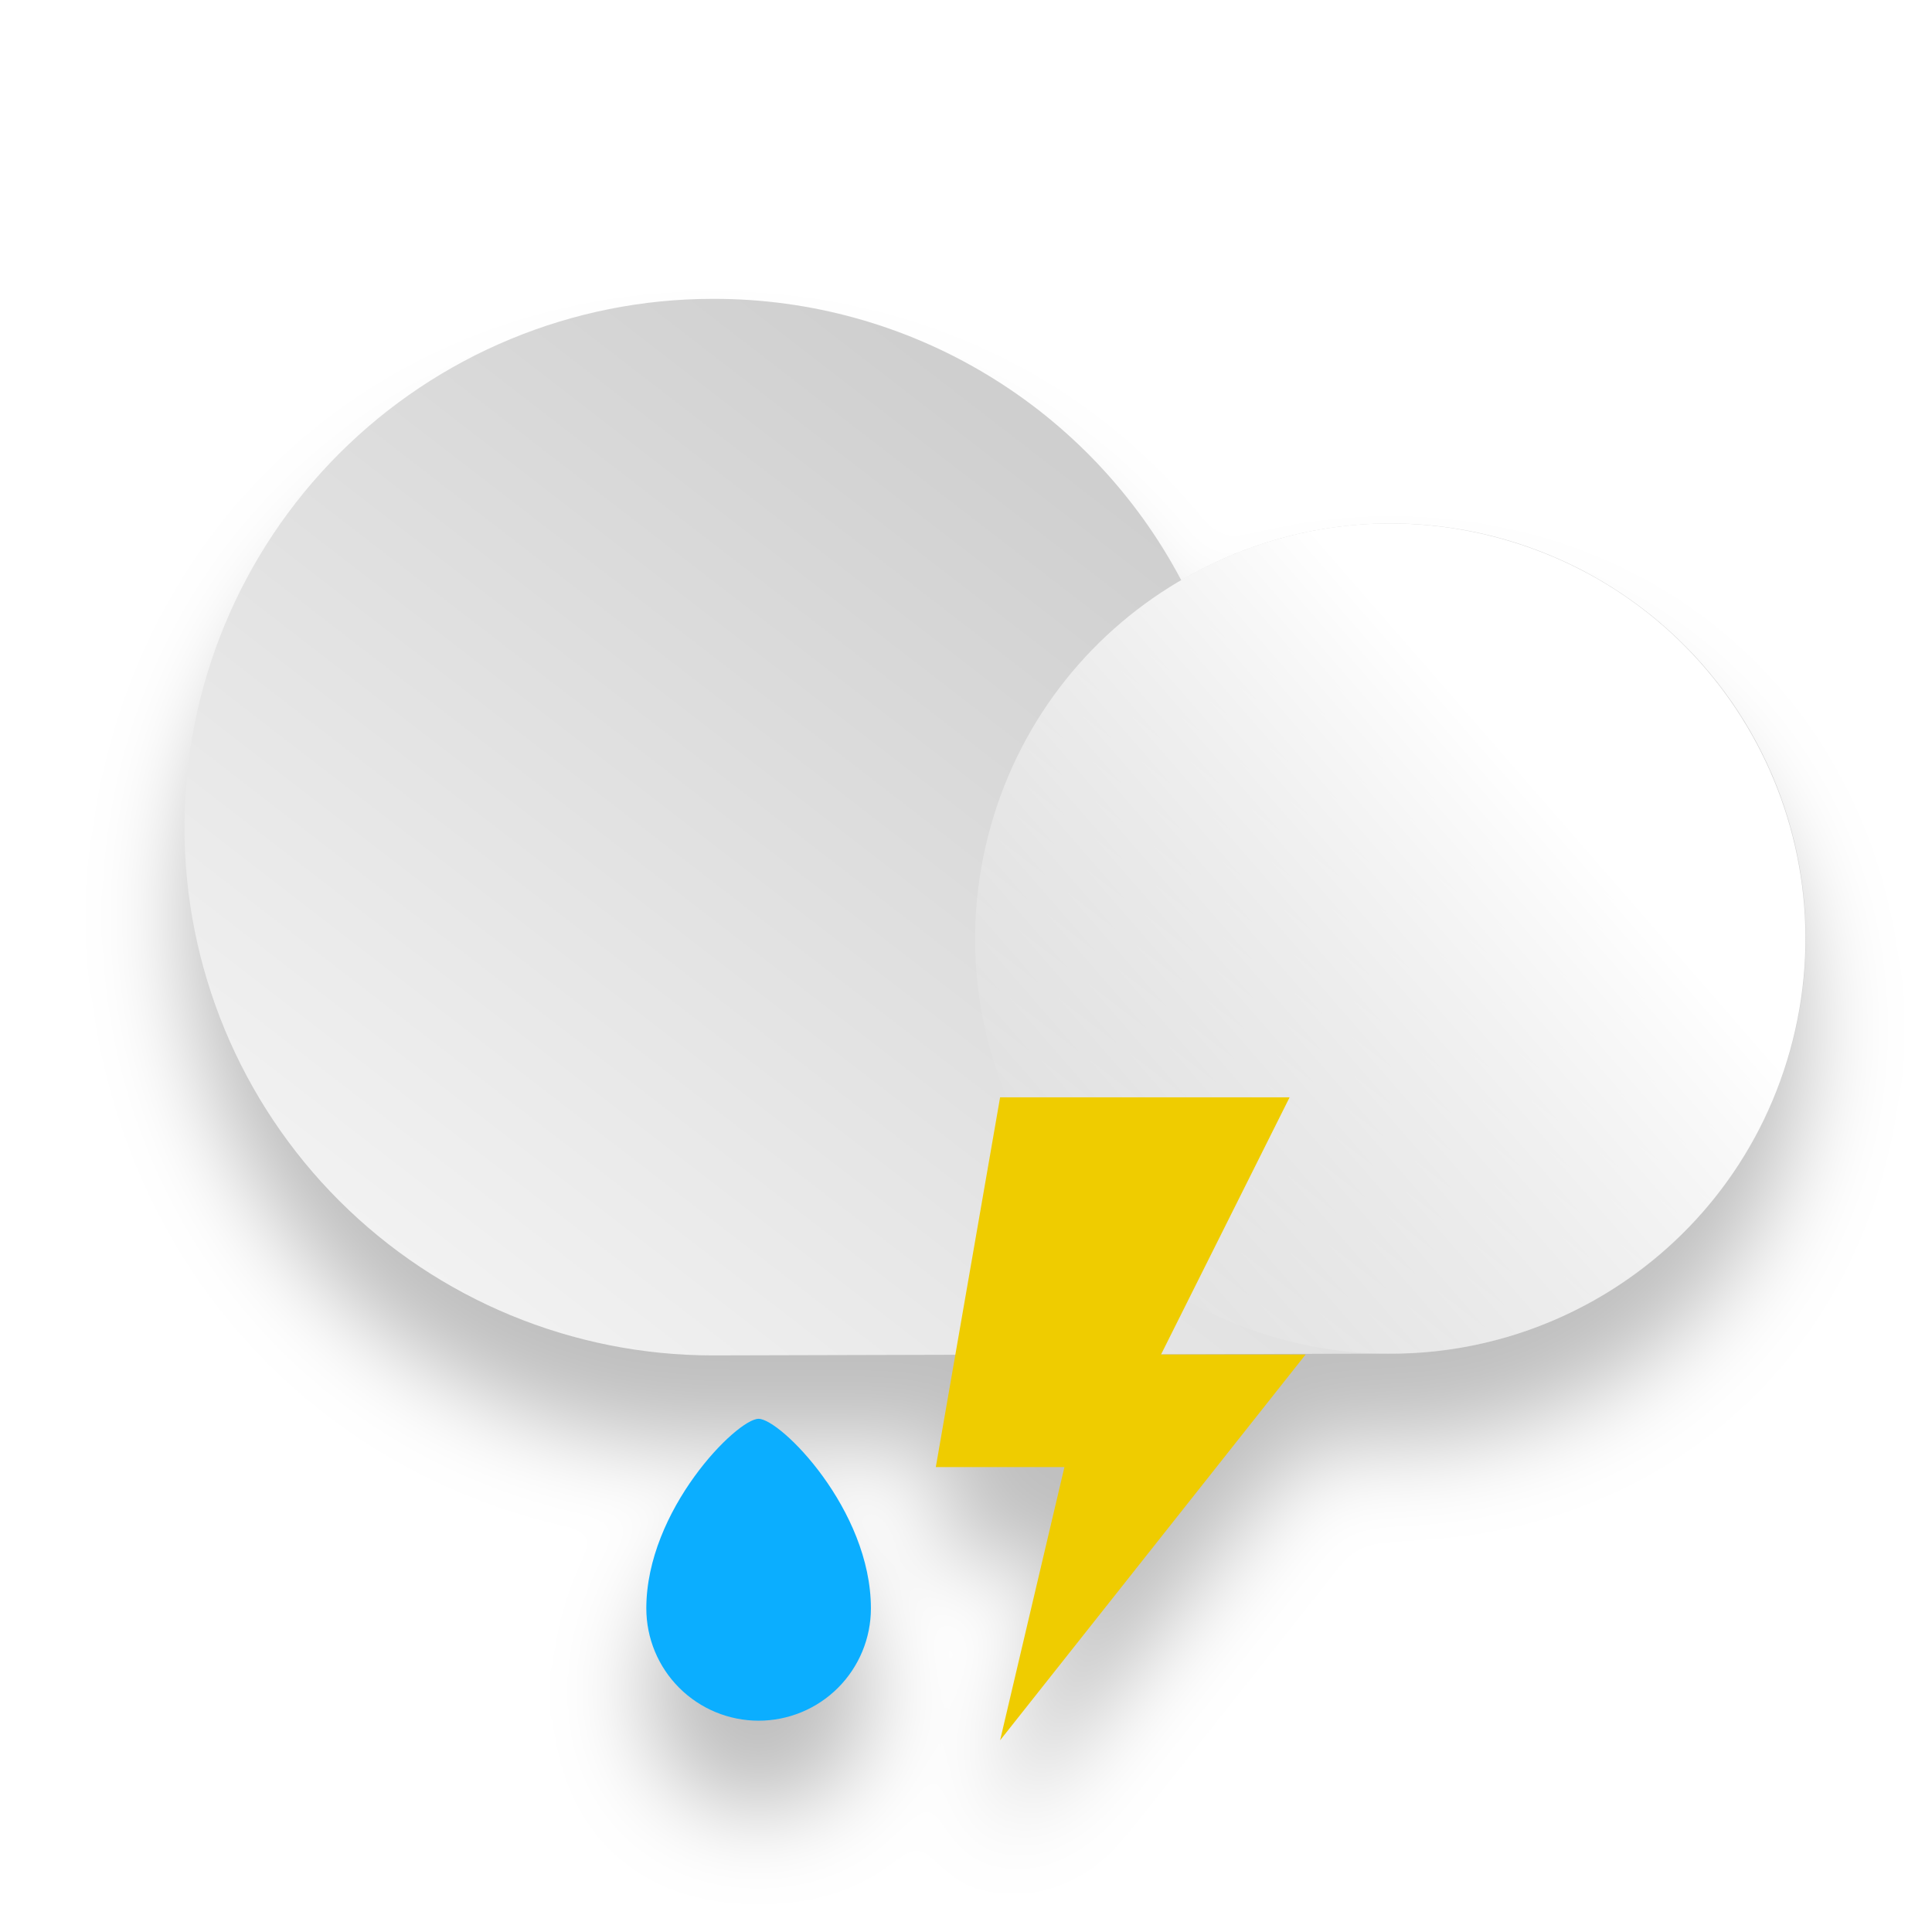
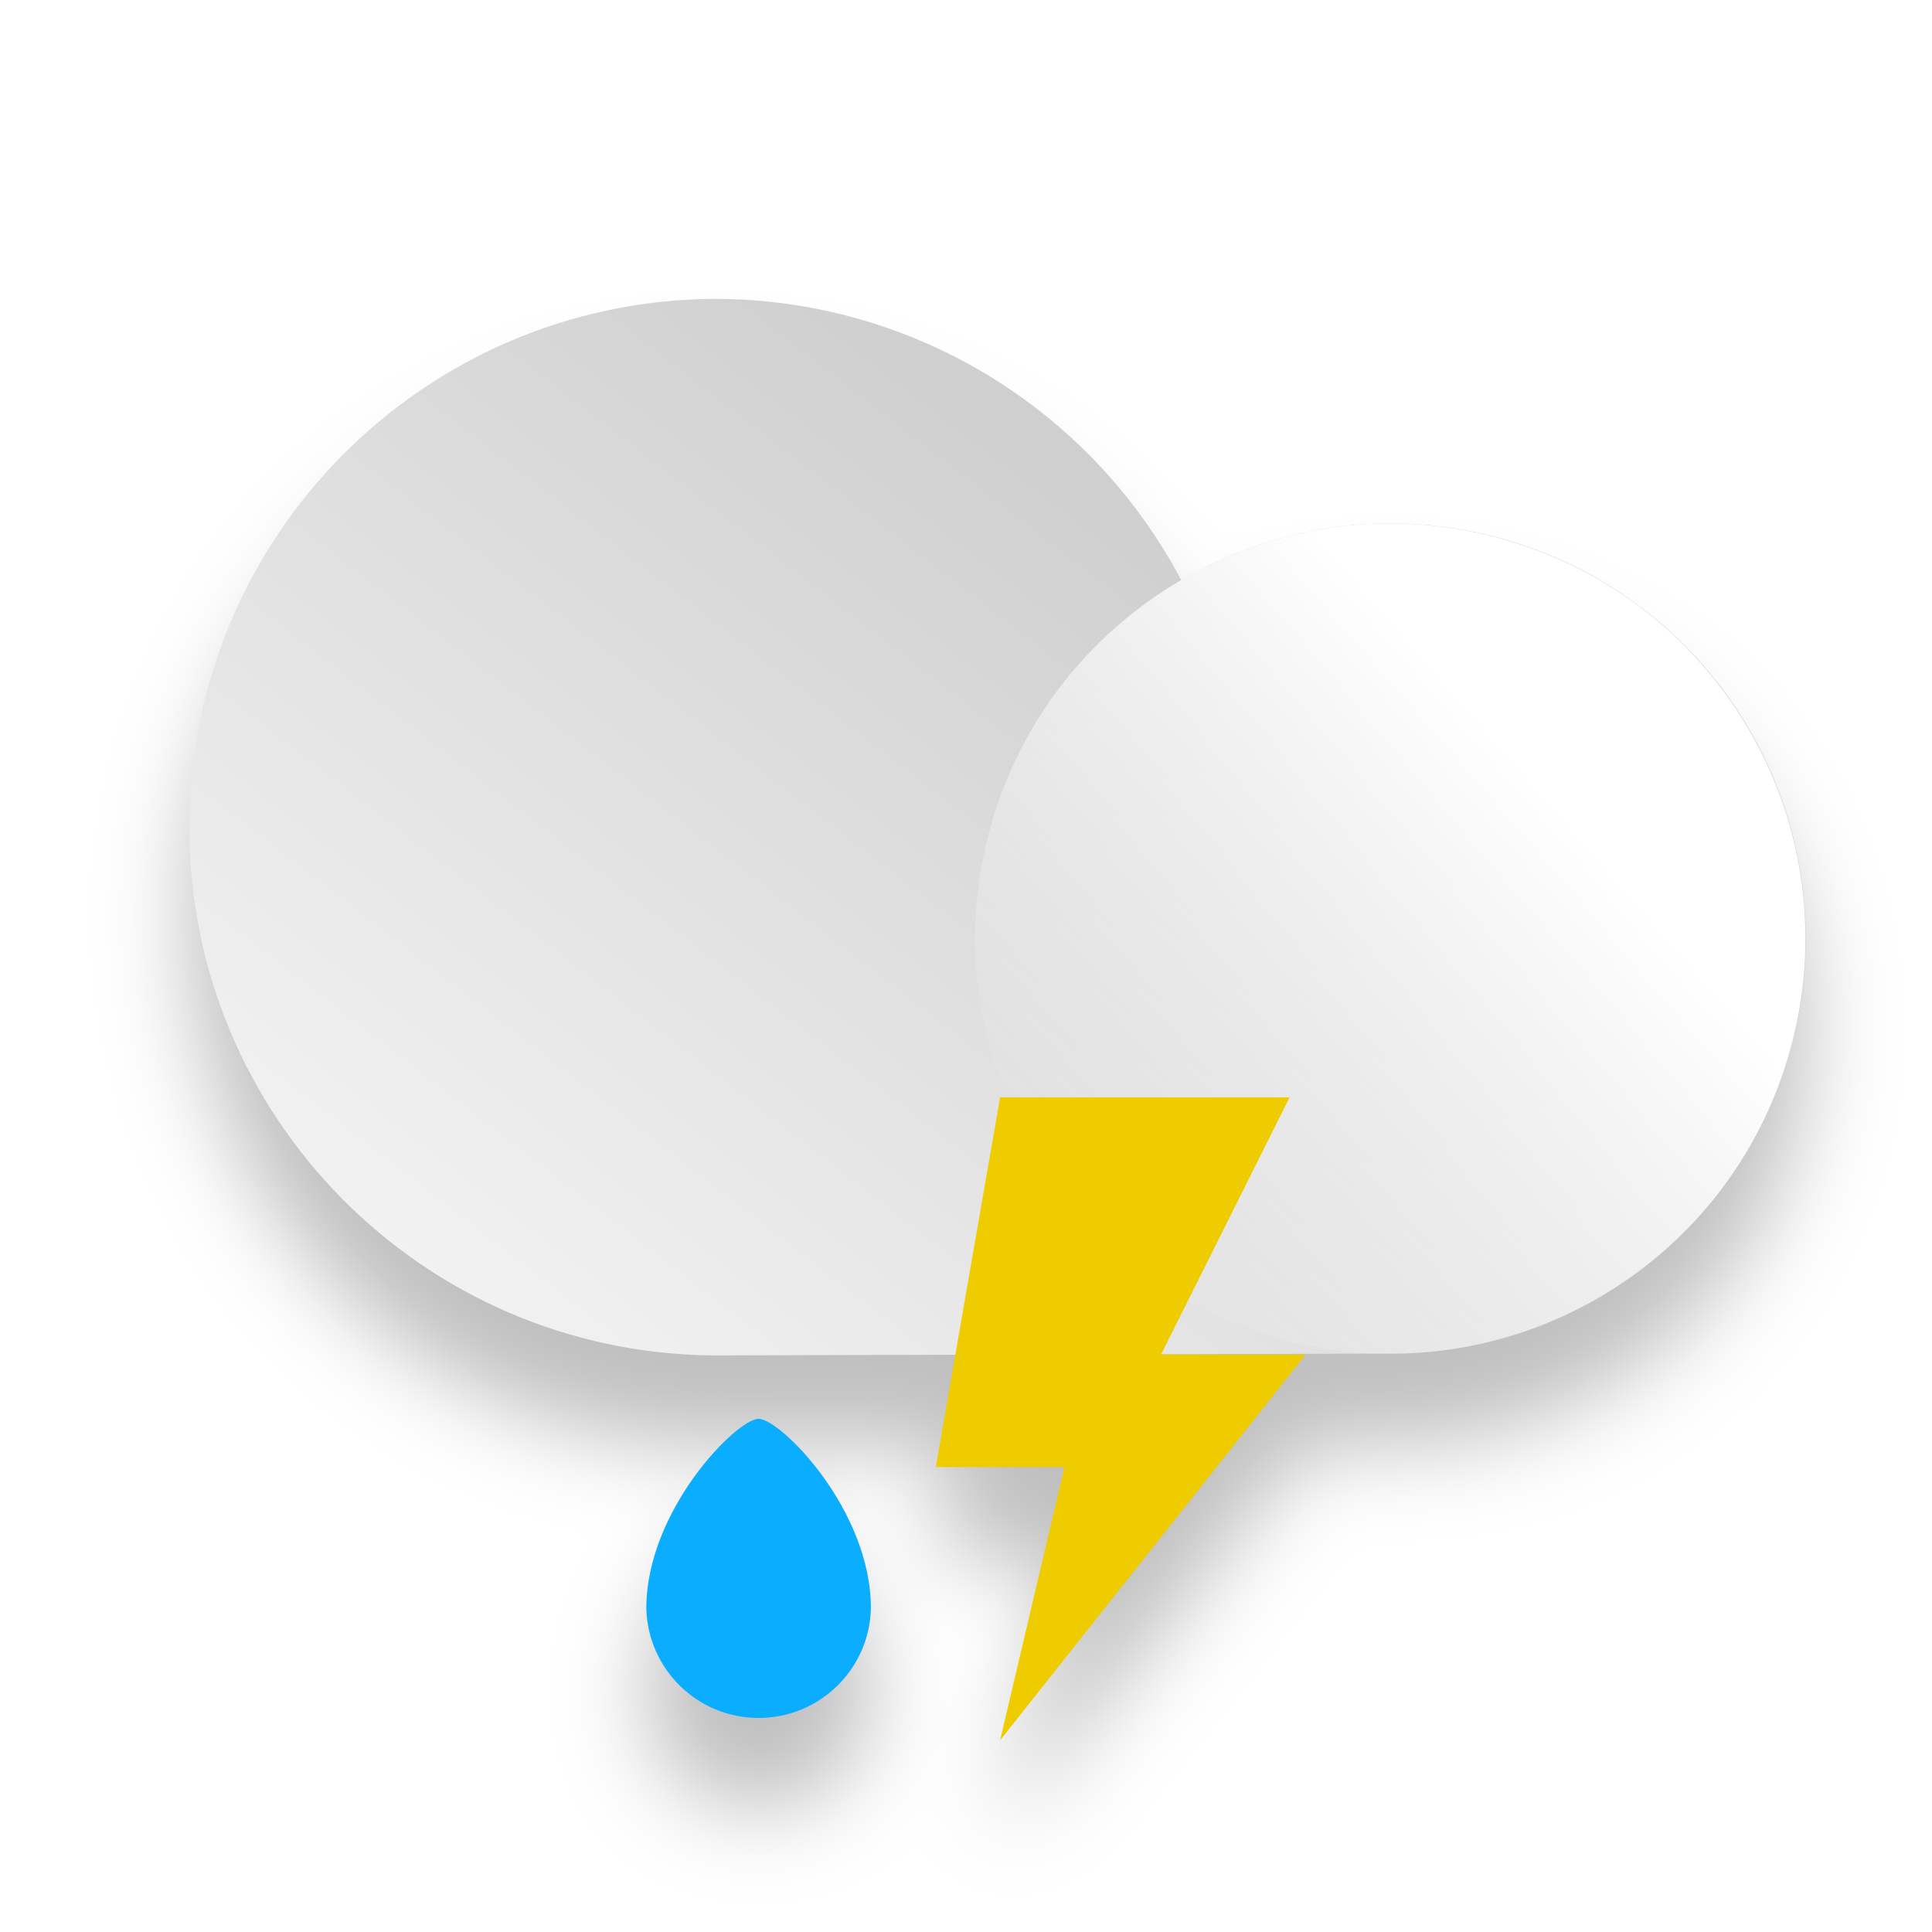
- <svg xmlns="http://www.w3.org/2000/svg" width="86" height="86" viewBox="0 0 86 86" fill="none">
+ <svg xmlns="http://www.w3.org/2000/svg" width="86" height="86" fill="none">
  <g filter="url(#filter0_d)">
-     <path d="M31.793 13.303C36.07 13.302 40.266 14.467 43.929 16.674C47.592 18.881 50.583 22.046 52.581 25.827C55.035 24.392 57.786 23.543 60.622 23.346C63.457 23.148 66.3 23.607 68.929 24.687C71.558 25.768 73.902 27.44 75.779 29.574C77.657 31.708 79.016 34.247 79.752 36.992C80.489 39.737 80.582 42.615 80.024 45.403C79.466 48.19 78.273 50.81 76.537 53.061C74.802 55.312 72.57 57.132 70.016 58.379C67.462 59.627 64.655 60.268 61.812 60.254L31.726 60.334C25.489 60.334 19.508 57.857 15.098 53.447C10.688 49.037 8.21 43.056 8.21 36.819C8.21 30.582 10.688 24.601 15.098 20.191C19.508 15.781 25.489 13.303 31.726 13.303H31.793Z" fill="url(#paint0_linear)" />
-     <path d="M79.681 46.755C82.427 36.927 76.686 26.734 66.858 23.988C57.03 21.242 46.837 26.983 44.091 36.811C41.345 46.639 47.086 56.832 56.914 59.578C66.742 62.324 76.935 56.583 79.681 46.755Z" fill="url(#paint1_linear)" />
-     <path d="M44.518 48.845L41.656 65.306H47.381L44.518 77.467L58.117 60.294H51.681L57.405 48.845H44.518Z" fill="#EFCC00" />
-     <path d="M38.767 71.595C38.767 72.921 38.24 74.192 37.303 75.13C36.366 76.067 35.094 76.594 33.768 76.594C32.443 76.594 31.171 76.067 30.234 75.13C29.296 74.192 28.77 72.921 28.77 71.595C28.77 67.214 32.801 63.156 33.768 63.156C34.736 63.156 38.767 67.188 38.767 71.595Z" fill="#0BAEFF" />
+     <path d="M31.793 13.303a23.502 23.502 0 0120.788 12.524 18.477 18.477 0 119.231 34.427l-30.086.08a23.516 23.516 0 010-47.03h.067z" fill="url(#paint0_linear)" />
+     <path d="M79.681 46.755c2.746-9.828-2.995-20.021-12.823-22.767-9.828-2.746-20.021 2.995-22.767 12.823-2.746 9.828 2.995 20.021 12.823 22.767 9.828 2.746 20.021-2.995 22.767-12.823z" fill="url(#paint1_linear)" />
+     <path d="M44.518 48.845l-2.862 16.461h5.725l-2.863 12.161 13.6-17.173H51.68l5.724-11.449H44.518z" fill="#EFCC00" />
+     <path d="M38.767 71.595a5 5 0 01-9.997 0c0-4.38 4.03-8.439 4.998-8.439s5 4.032 5 8.439z" fill="#0BAEFF" />
  </g>
  <defs>
-     <filter id="filter0_d" x="-4" y="0" width="94" height="94" filterUnits="userSpaceOnUse" color-interpolation-filters="sRGB">
-       <feFlood flood-opacity="0" result="BackgroundImageFix" />
-       <feColorMatrix in="SourceAlpha" type="matrix" values="0 0 0 0 0 0 0 0 0 0 0 0 0 0 0 0 0 0 127 0" />
-       <feOffset dy="4" />
-       <feGaussianBlur stdDeviation="2" />
-       <feColorMatrix type="matrix" values="0 0 0 0 0 0 0 0 0 0 0 0 0 0 0 0 0 0 0.25 0" />
-       <feBlend mode="normal" in2="BackgroundImageFix" result="effect1_dropShadow" />
-       <feBlend mode="normal" in="SourceGraphic" in2="effect1_dropShadow" result="shape" />
-     </filter>
    <linearGradient id="paint0_linear" x1="25.867" y1="62.337" x2="54.207" y2="25.639" gradientUnits="userSpaceOnUse">
      <stop stop-color="#F2F2F2" />
      <stop offset="1" stop-color="#CFCFCF" />
    </linearGradient>
    <linearGradient id="paint1_linear" x1="69.428" y1="35.212" x2="48.021" y2="53.857" gradientUnits="userSpaceOnUse">
-       <stop offset="0.02" stop-color="white" />
-       <stop offset="1" stop-color="white" stop-opacity="0" />
+       <stop offset=".02" stop-color="#fff" />
+       <stop offset="1" stop-color="#fff" stop-opacity="0" />
    </linearGradient>
+     <filter id="filter0_d" x="-4" y="0" width="94" height="94" filterUnits="userSpaceOnUse" color-interpolation-filters="sRGB">
+       <feFlood flood-opacity="0" result="BackgroundImageFix" />
+       <feColorMatrix in="SourceAlpha" values="0 0 0 0 0 0 0 0 0 0 0 0 0 0 0 0 0 0 127 0" />
+       <feOffset dy="4" />
+       <feGaussianBlur stdDeviation="2" />
+       <feColorMatrix values="0 0 0 0 0 0 0 0 0 0 0 0 0 0 0 0 0 0 0.25 0" />
+       <feBlend in2="BackgroundImageFix" result="effect1_dropShadow" />
+       <feBlend in="SourceGraphic" in2="effect1_dropShadow" result="shape" />
+     </filter>
  </defs>
</svg>
